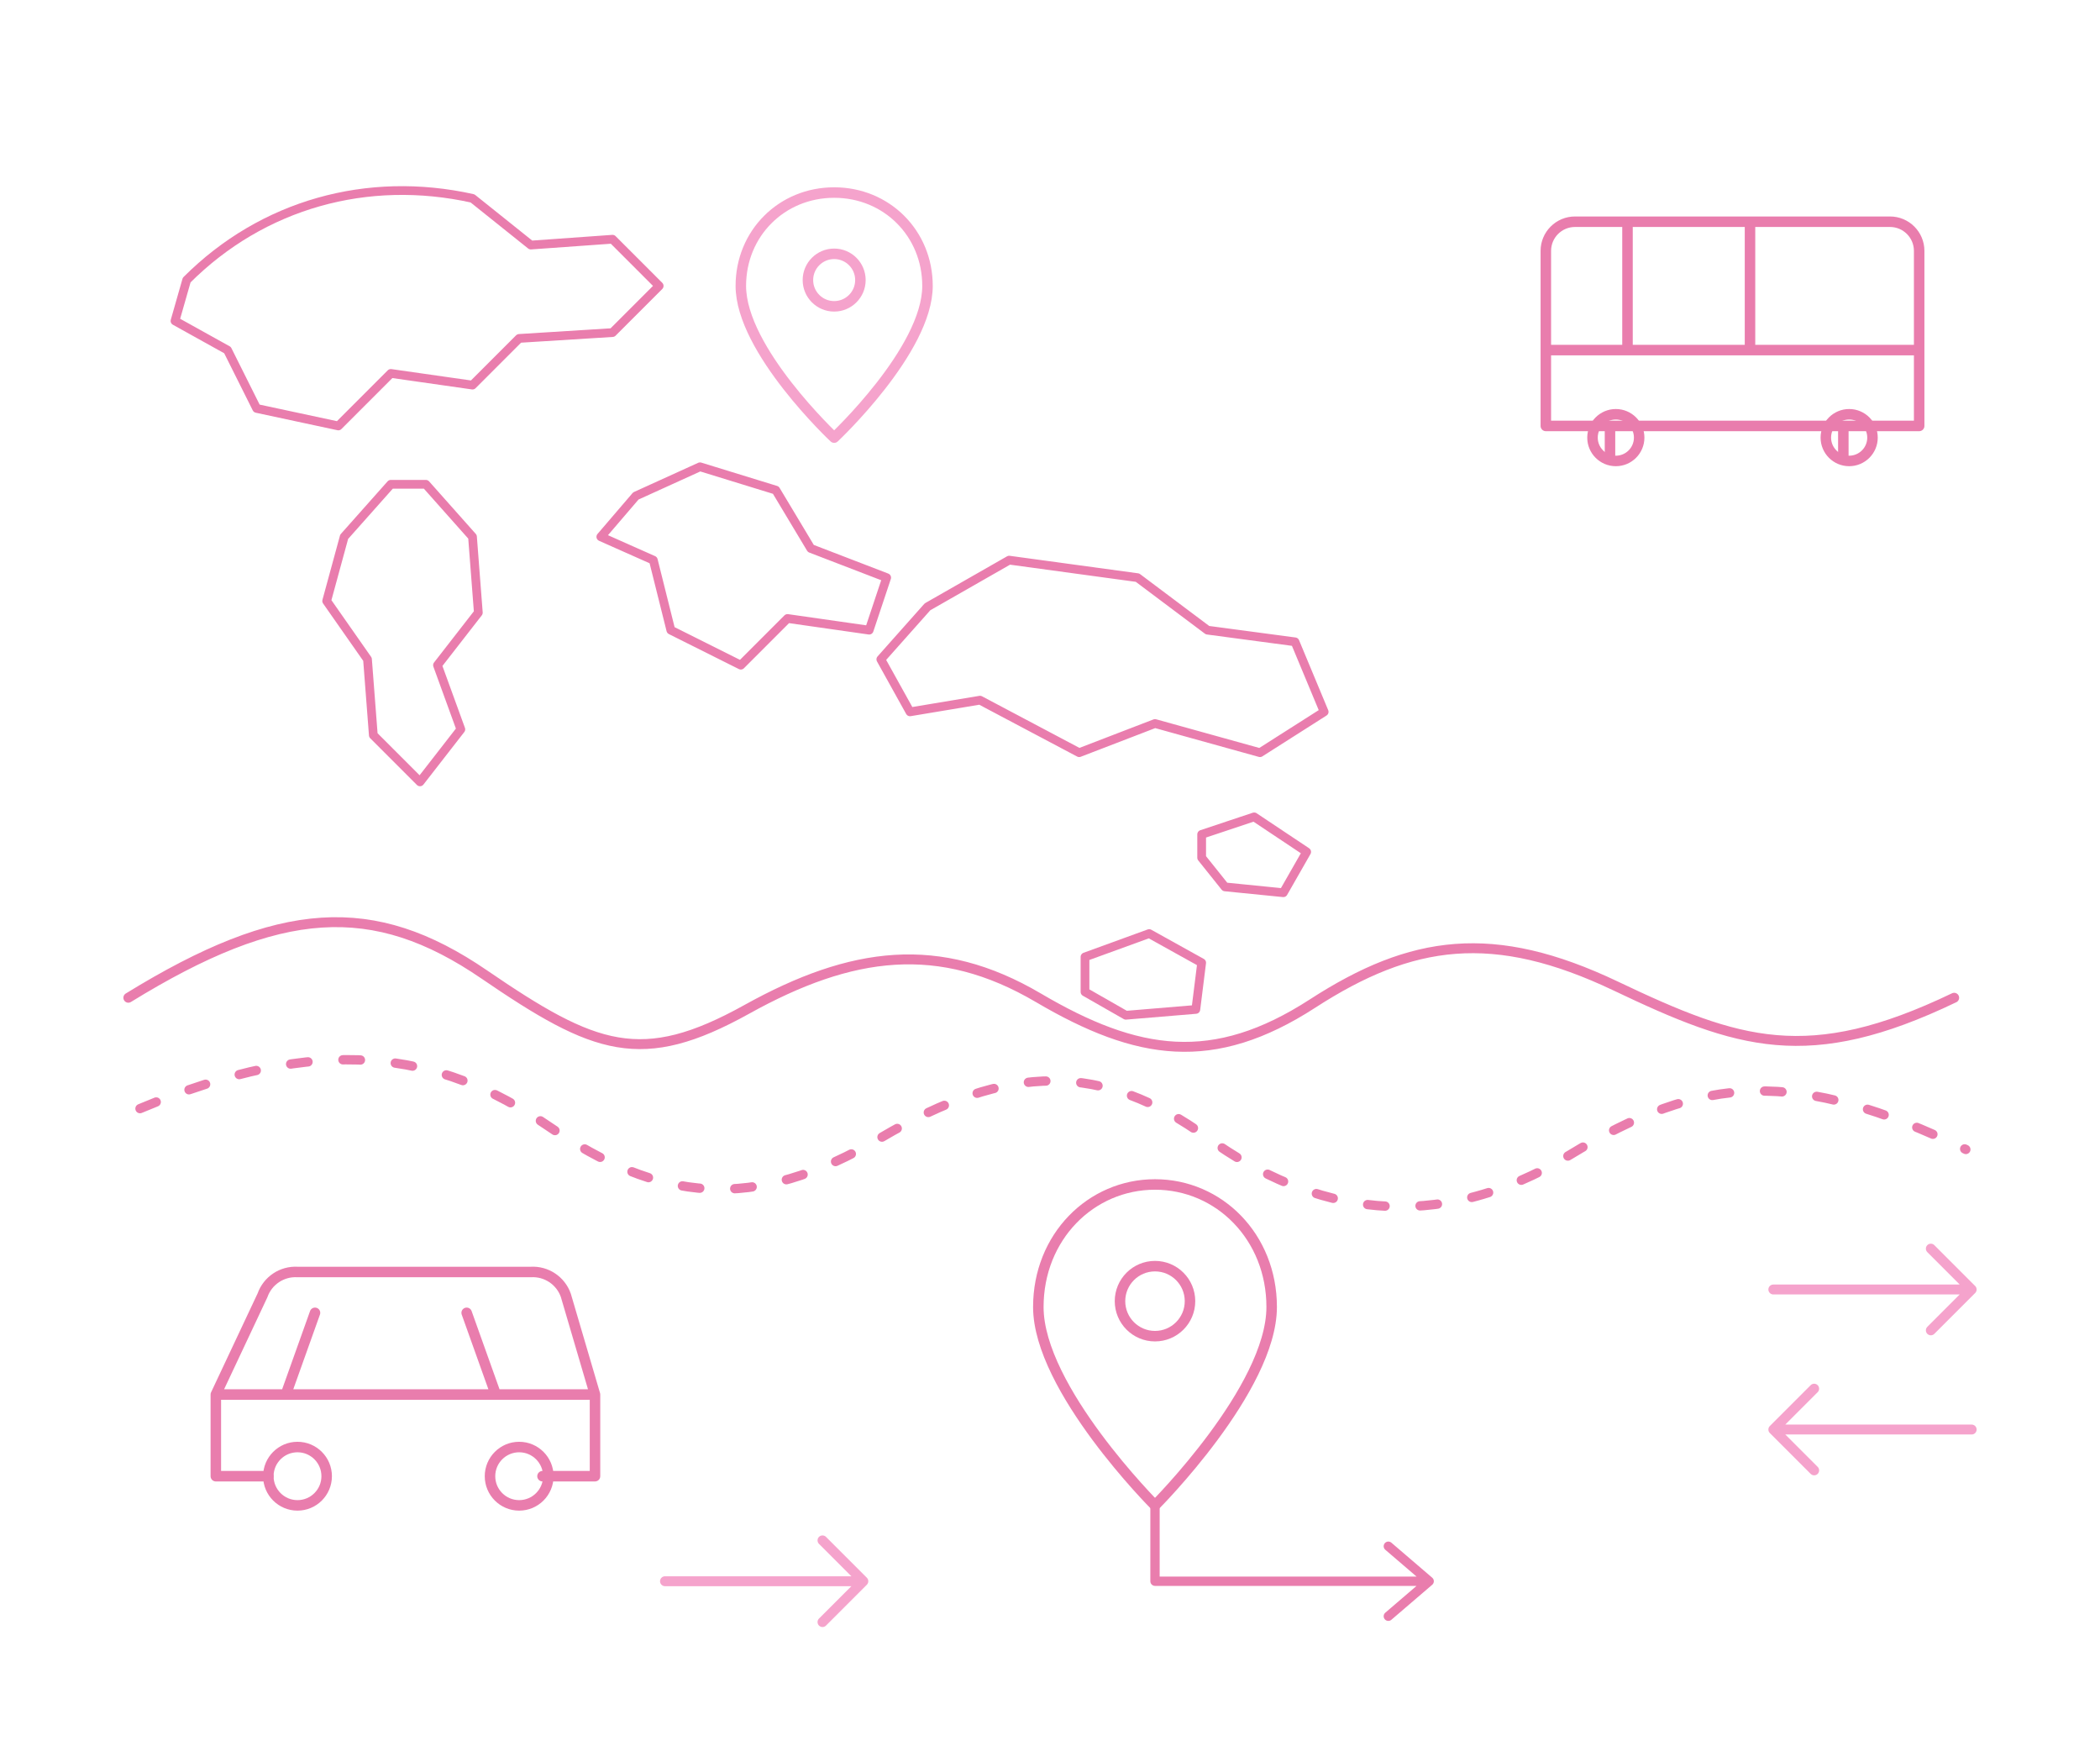
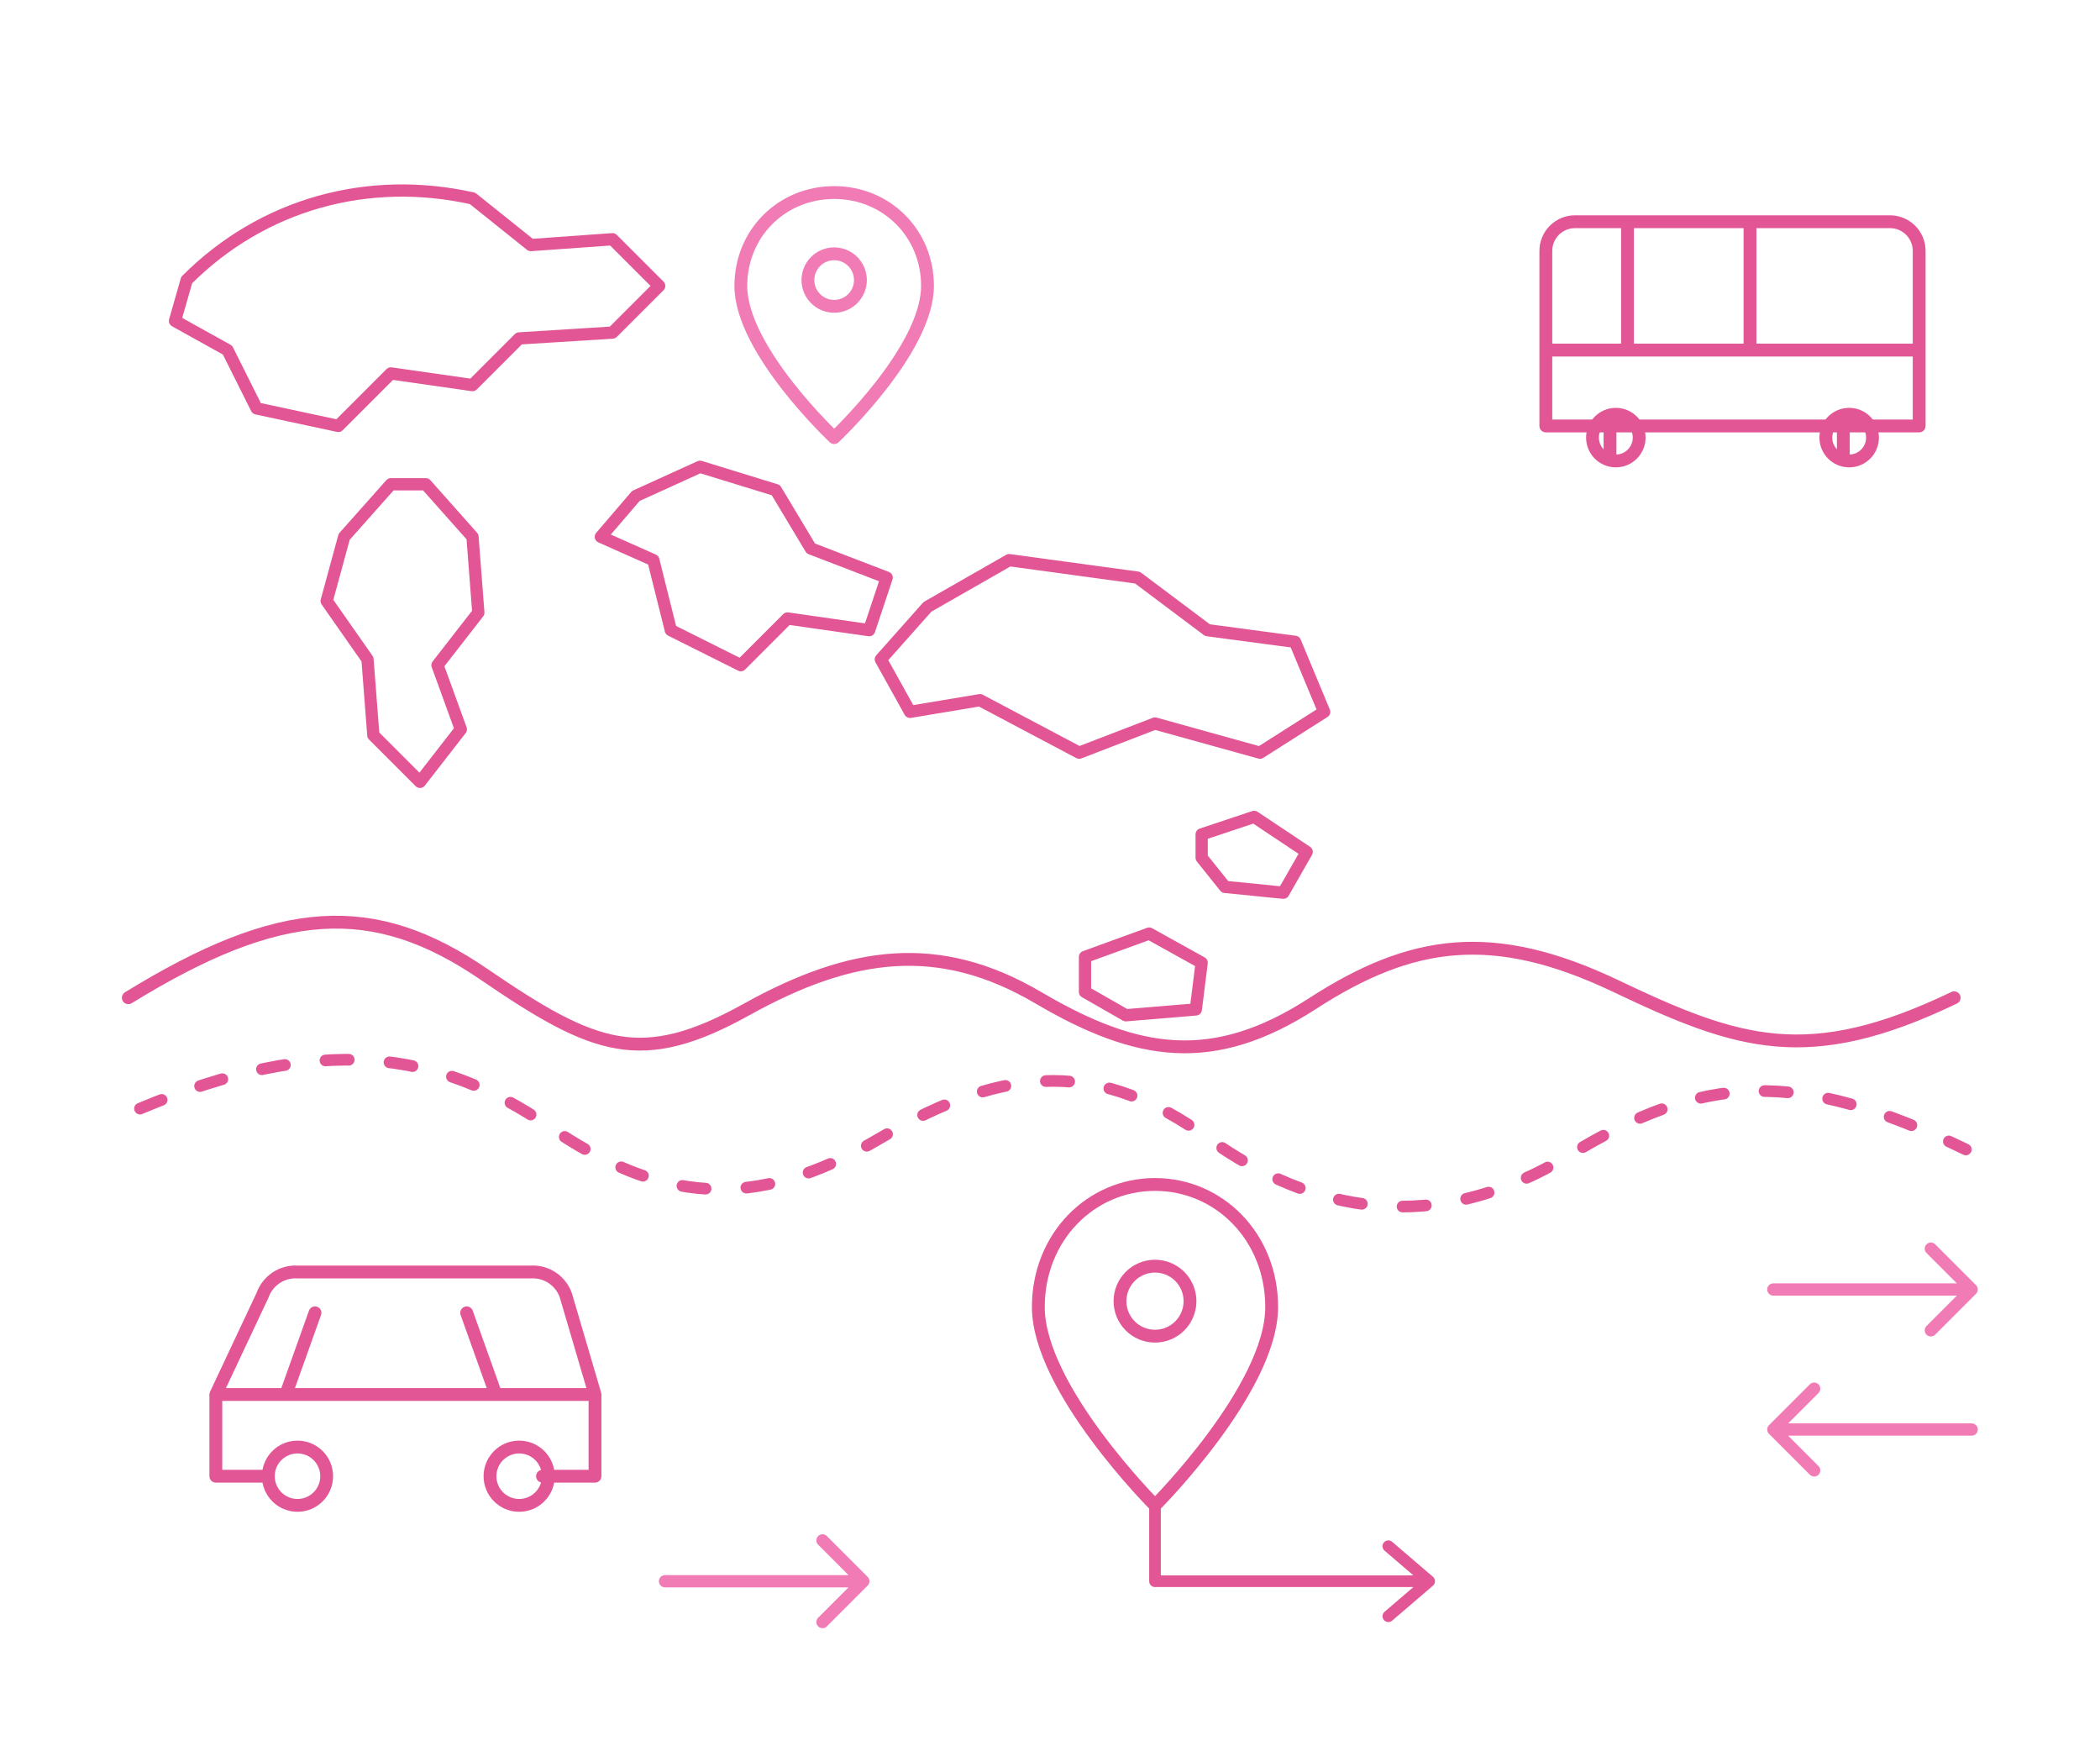
<svg xmlns="http://www.w3.org/2000/svg" width="360" height="300" viewBox="0 0 360 300" fill="none">
-   <g stroke="#db2777" stroke-linecap="round" stroke-linejoin="round" opacity=".6">
-     <path stroke-width="1.5" d="M32 48c13-13 31-18 49-14l10 8 14-1 8 8-8 8-16 1-8 8-14-2-9 9-14-3-5-10-9-5 2-7Zm41 35 8 9 1 13-7 9 4 11-7 9-8-8-1-13-7-10 3-11 8-9Zm36 2 11-5 13 4 6 10 13 5-3 9-14-2-8 8-12-6-3-12-9-4Zm50 19 14-8 22 3 12 9 15 2 5 12-11 7-18-5-13 5-17-9-12 2-5-9 8-9Zm47 39 9-3 9 6-4 7-10-1-4-5Zm-20 21 11-4 9 5-1 8-12 1-7-4Z" />
-     <path stroke-width="1.7" d="M22 171c26-16 42-17 61-4s27 16 45 6 33-12 50-2 30 12 47 1 31-13 52-3 33 14 58 2" />
-     <path stroke-width="1.6" stroke-dasharray="3 6" d="M24 190c31-13 51-10 70 3s35 15 57 2 38-13 56 0 39 17 62 3 39-15 68-1" />
-     <path stroke-width="1.8" d="M270 38h54a5 5 0 0 1 5 5v30h-64V43a5 5 0 0 1 5-5Zm-5 22h64m-50-22v22m21-22v22m-24 13v5m40-5v5" />
-     <circle cx="277" cy="75" r="4" stroke-width="1.8" />
-     <circle cx="317" cy="75" r="4" stroke-width="1.8" />
-     <path stroke-width="1.8" d="M37 239h65l-5-17a6 6 0 0 0-6-4H51a6 6 0 0 0-6 4l-8 17Zm0 0v14h9m56-14v14h-9m-48-14h48m-39-14-5 14m31-14 5 14" />
-     <circle cx="51" cy="253" r="5" stroke-width="1.8" />
-     <circle cx="89" cy="253" r="5" stroke-width="1.8" />
-     <path stroke-width="1.8" d="M178 224c0-12 9-21 20-21s20 9 20 21c0 14-20 34-20 34s-20-20-20-34Z" />
-     <circle cx="198" cy="223" r="6" stroke-width="1.8" />
-     <path stroke-width="1.6" d="M198 258v13h47m0 0-7-6m7 6-7 6" />
+   <g stroke="#db2777" stroke-linecap="round" stroke-linejoin="round" opacity=".78">
+     <path stroke-width="2.1" d="M32 48c13-13 31-18 49-14l10 8 14-1 8 8-8 8-16 1-8 8-14-2-9 9-14-3-5-10-9-5 2-7Zm41 35 8 9 1 13-7 9 4 11-7 9-8-8-1-13-7-10 3-11 8-9Zm36 2 11-5 13 4 6 10 13 5-3 9-14-2-8 8-12-6-3-12-9-4Zm50 19 14-8 22 3 12 9 15 2 5 12-11 7-18-5-13 5-17-9-12 2-5-9 8-9Zm47 39 9-3 9 6-4 7-10-1-4-5Zm-20 21 11-4 9 5-1 8-12 1-7-4Z" />
+     <path stroke-width="2.2" d="M22 171c26-16 42-17 61-4s27 16 45 6 33-12 50-2 30 12 47 1 31-13 52-3 33 14 58 2" />
+     <path stroke-width="2" stroke-dasharray="4 7" d="M24 190c31-13 51-10 70 3s35 15 57 2 38-13 56 0 39 17 62 3 39-15 68-1" />
+     <path stroke-width="2.2" d="M270 38h54a5 5 0 0 1 5 5v30h-64V43a5 5 0 0 1 5-5Zm-5 22h64m-50-22v22m21-22v22m-24 13v5m40-5v5" />
+     <circle cx="277" cy="75" r="4" stroke-width="2.2" />
+     <circle cx="317" cy="75" r="4" stroke-width="2.2" />
+     <path stroke-width="2.2" d="M37 239h65l-5-17a6 6 0 0 0-6-4H51a6 6 0 0 0-6 4l-8 17Zm0 0v14h9m56-14v14h-9m-48-14h48m-39-14-5 14m31-14 5 14" />
+     <circle cx="51" cy="253" r="5" stroke-width="2.2" />
+     <circle cx="89" cy="253" r="5" stroke-width="2.2" />
+     <path stroke-width="2.2" d="M178 224c0-12 9-21 20-21s20 9 20 21c0 14-20 34-20 34s-20-20-20-34Z" />
+     <circle cx="198" cy="223" r="6" stroke-width="2.2" />
+     <path stroke-width="2" d="M198 258v13h47m0 0-7-6m7 6-7 6" />
  </g>
-   <g stroke="#ec4899" stroke-linecap="round" stroke-linejoin="round" opacity=".5">
-     <path stroke-width="1.8" d="M127 49c0-9 7-16 16-16s16 7 16 16c0 11-16 26-16 26s-16-15-16-26Z" />
-     <circle cx="143" cy="48" r="4.5" stroke-width="1.8" />
-     <path stroke-width="1.7" d="M304 221h34m-7-7 7 7-7 7M338 245h-34m7-7-7 7 7 7" />
-     <path stroke-width="1.7" d="M114 271h34m-7-7 7 7-7 7" />
+   <g stroke="#ec4899" stroke-linecap="round" stroke-linejoin="round" opacity=".72">
+     <path stroke-width="2.2" d="M127 49c0-9 7-16 16-16s16 7 16 16c0 11-16 26-16 26s-16-15-16-26Z" />
+     <circle cx="143" cy="48" r="4.5" stroke-width="2.2" />
+     <path stroke-width="2.1" d="M304 221h34m-7-7 7 7-7 7M338 245h-34m7-7-7 7 7 7" />
+     <path stroke-width="2.1" d="M114 271h34m-7-7 7 7-7 7" />
  </g>
</svg>
